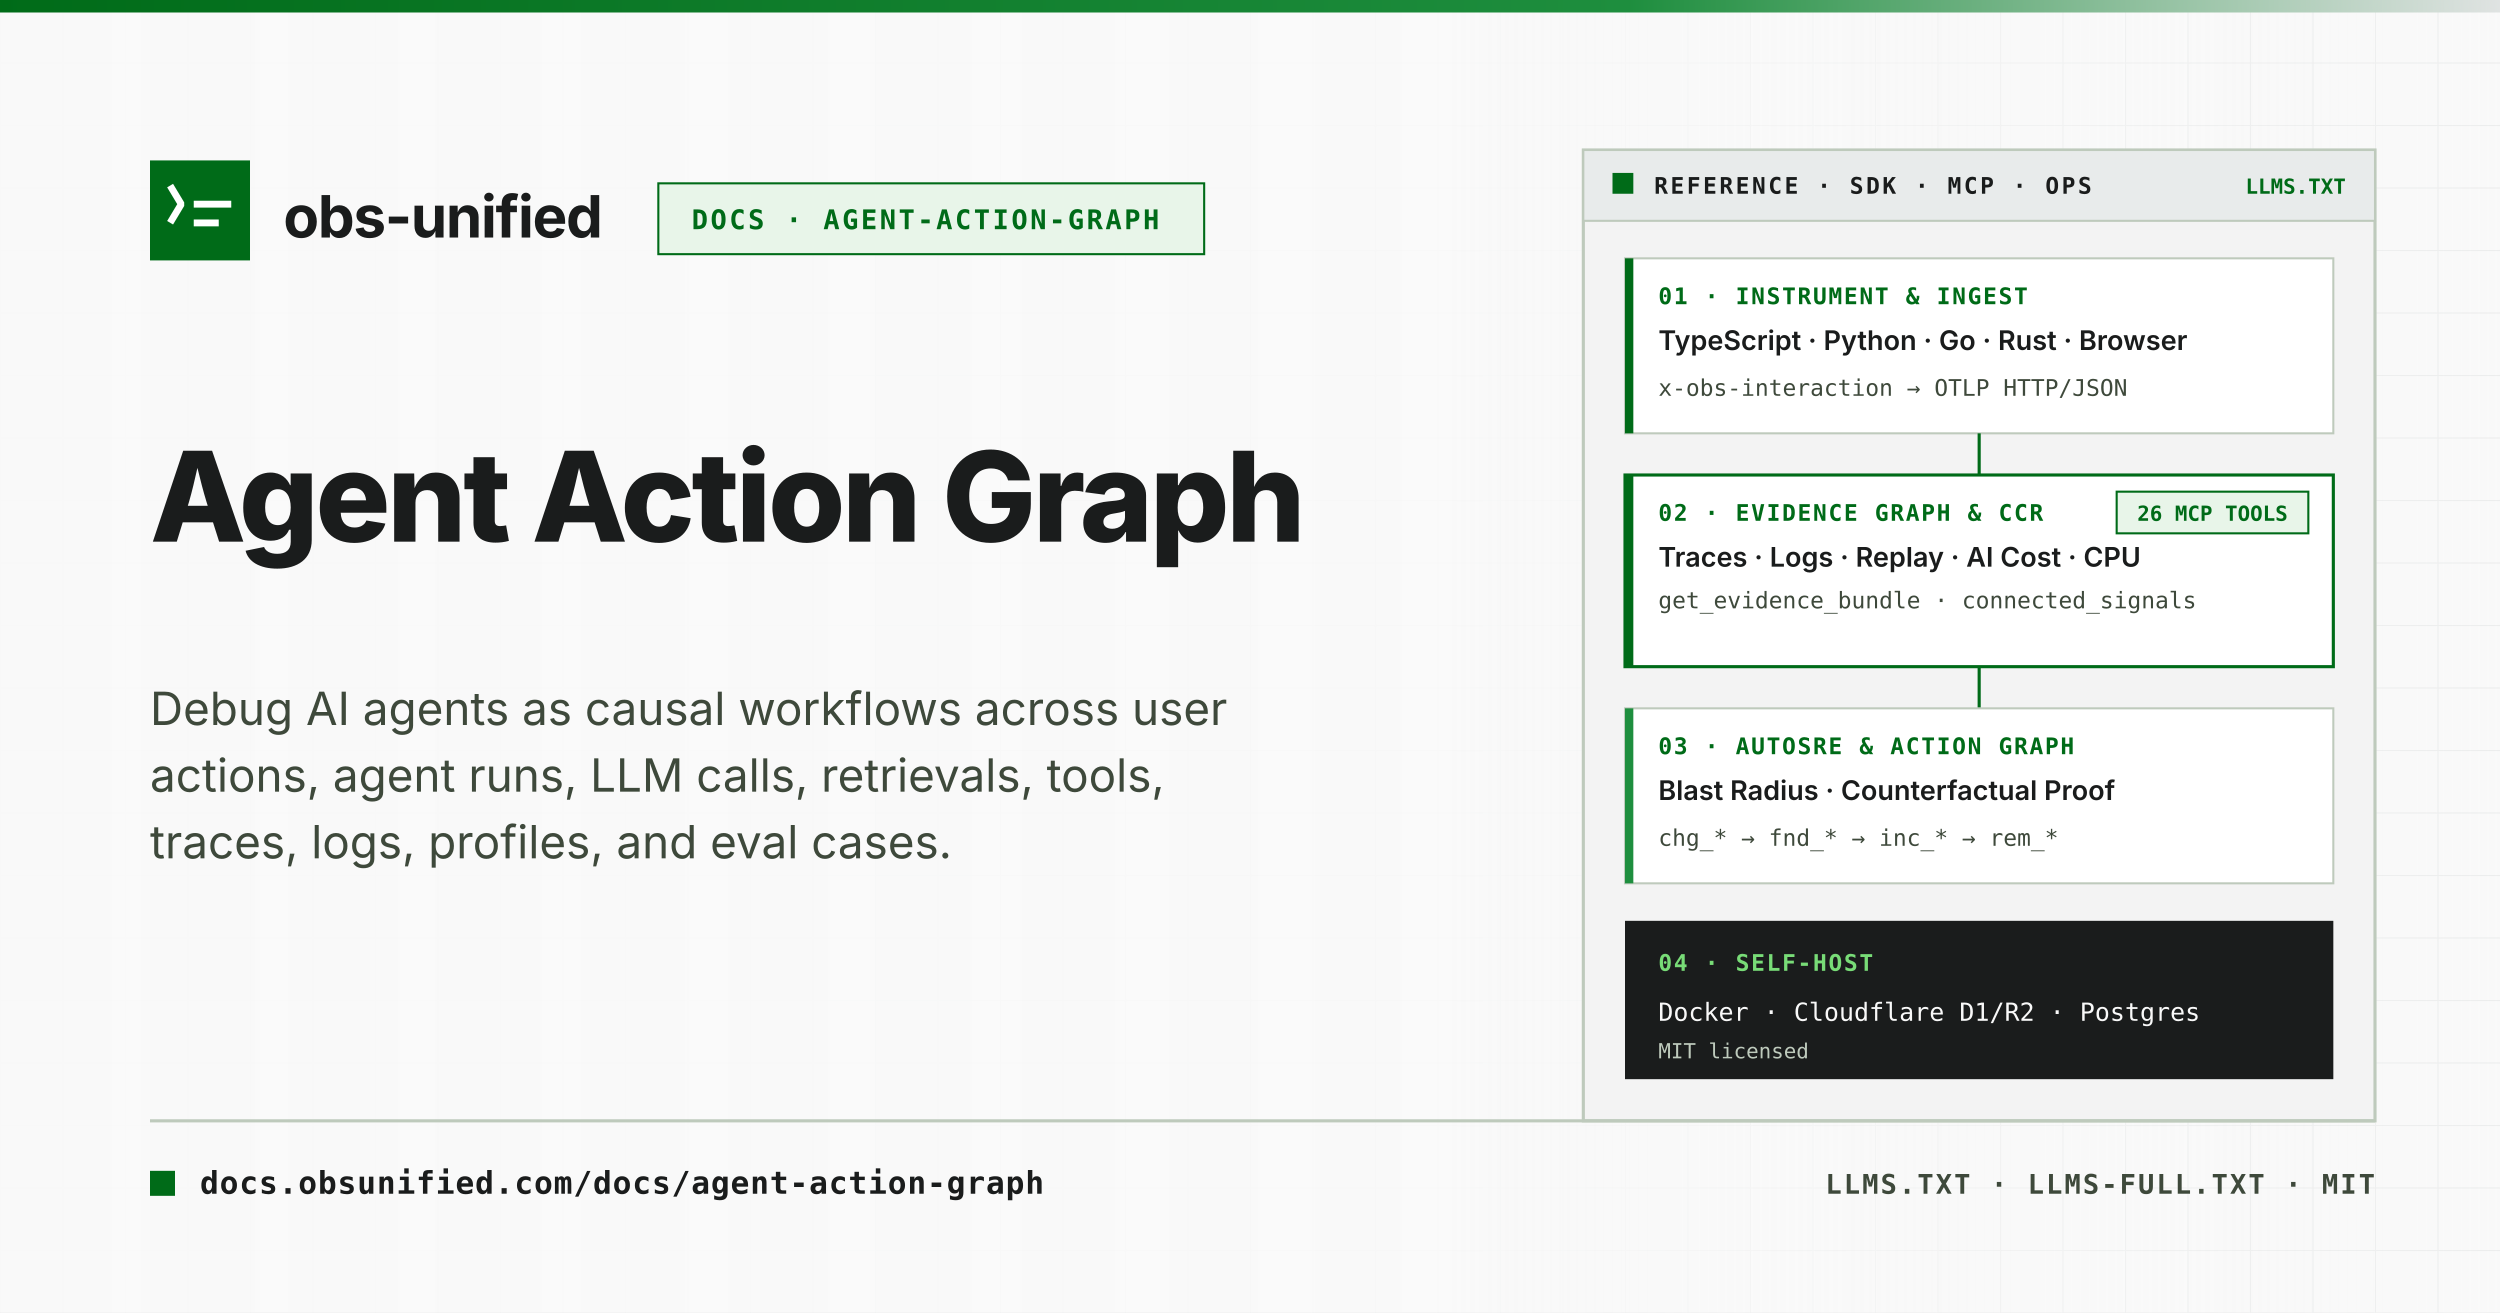
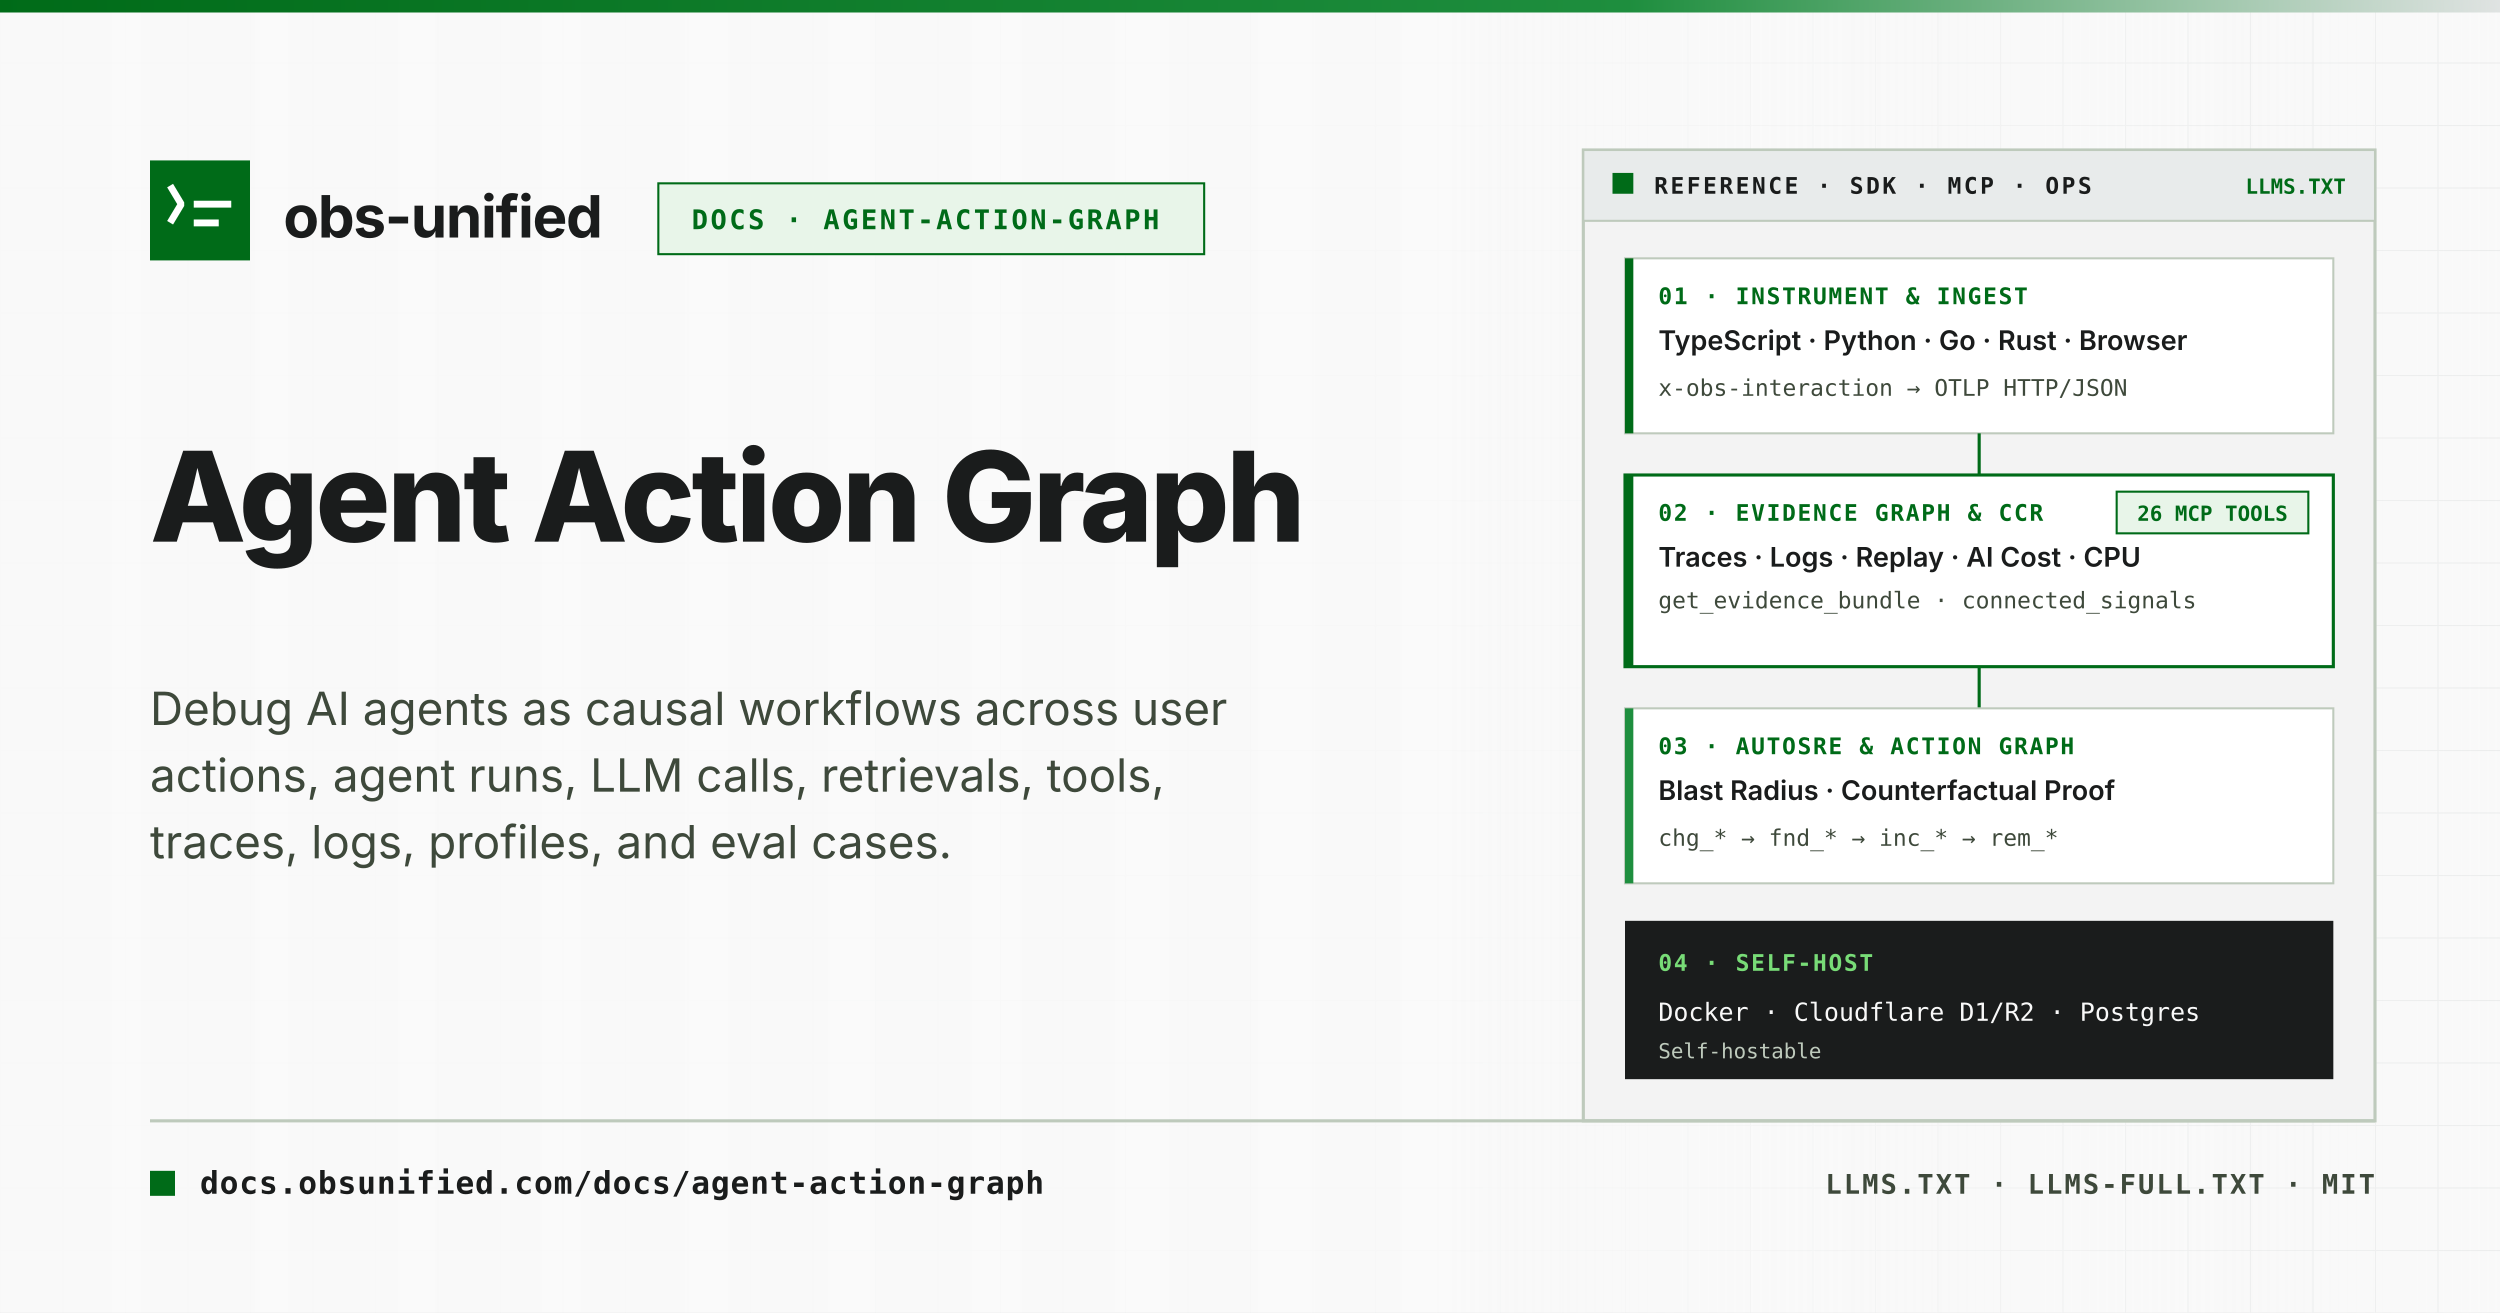
<svg xmlns="http://www.w3.org/2000/svg" viewBox="0 0 1200 630" width="1200" height="630" role="img" aria-label="Agent Action Graph — obs-unified documentation">
  <defs>
    <pattern id="grid" width="30" height="30" patternUnits="userSpaceOnUse">
      <path d="M 30 0 L 0 0 0 30" fill="none" stroke="#E2E4E4" stroke-width="1" />
    </pattern>
    <linearGradient id="surfaceFade" x1="0" y1="0" x2="1" y2="0">
      <stop offset="0%" stop-color="#F9F9F9" stop-opacity="0.97" />
      <stop offset="58%" stop-color="#F9F9F9" stop-opacity="0.93" />
      <stop offset="100%" stop-color="#F9F9F9" stop-opacity="0.45" />
    </linearGradient>
    <linearGradient id="accentBar" x1="0" y1="0" x2="1" y2="0">
      <stop offset="0%" stop-color="#006B18" />
      <stop offset="65%" stop-color="#1E8E3E" />
      <stop offset="100%" stop-color="#E2E4E4" />
    </linearGradient>
  </defs>
  <rect width="1200" height="630" fill="#F9F9F9" />
  <rect width="1200" height="630" fill="url(#grid)" />
  <rect width="1200" height="630" fill="url(#surfaceFade)" />
  <rect x="0" y="0" width="1200" height="6" fill="url(#accentBar)" />
  <g transform="translate(760, 72)">
    <rect x="0" y="0" width="380" height="466" fill="#F3F3F3" stroke="#BECABC" stroke-width="1.5" />
    <rect x="0" y="0" width="380" height="34" fill="#E8EBEB" stroke="#BECABC" stroke-width="1" />
    <rect x="14" y="11" width="10" height="10" fill="#006B18" />
    <text x="34" y="21" font-family="'JetBrains Mono', 'SFMono-Regular', Menlo, monospace" font-size="11" font-weight="700" fill="#1A1C1C" letter-spacing="1.2">REFERENCE · SDK · MCP · OPS</text>
    <text x="366" y="21" text-anchor="end" font-family="'JetBrains Mono', 'SFMono-Regular', Menlo, monospace" font-size="10" font-weight="600" fill="#006B18">LLMS.TXT</text>
    <rect x="20" y="52" width="340" height="84" fill="#FFFFFF" stroke="#BECABC" stroke-width="1" />
    <rect x="20" y="52" width="4" height="84" fill="#006B18" />
    <text x="36" y="74" font-family="'JetBrains Mono', 'SFMono-Regular', Menlo, monospace" font-size="11" font-weight="700" fill="#006B18" letter-spacing="0.8">01 · INSTRUMENT &amp; INGEST</text>
    <text x="36" y="96" font-family="'Inter', -apple-system, sans-serif" font-size="13" font-weight="600" fill="#1A1C1C">TypeScript · Python · Go · Rust · Browser</text>
    <text x="36" y="118" font-family="'JetBrains Mono', 'SFMono-Regular', Menlo, monospace" font-size="11" font-weight="500" fill="#3E493B">x-obs-interaction → OTLP HTTP/JSON</text>
    <line x1="190" y1="136" x2="190" y2="156" stroke="#006B18" stroke-width="1.5" />
    <rect x="20" y="156" width="340" height="92" fill="#FFFFFF" stroke="#006B18" stroke-width="1.5" />
    <rect x="20" y="156" width="4" height="92" fill="#006B18" />
    <text x="36" y="178" font-family="'JetBrains Mono', 'SFMono-Regular', Menlo, monospace" font-size="11" font-weight="700" fill="#006B18" letter-spacing="0.8">02 · EVIDENCE GRAPH &amp; CCR</text>
    <text x="36" y="200" font-family="'Inter', -apple-system, sans-serif" font-size="13" font-weight="600" fill="#1A1C1C">Traces · Logs · Replay · AI Cost · CPU</text>
    <text x="36" y="220" font-family="'JetBrains Mono', 'SFMono-Regular', Menlo, monospace" font-size="11" font-weight="500" fill="#3E493B">get_evidence_bundle · connected_signals</text>
    <rect x="256" y="164" width="92" height="20" fill="#E8F5E9" stroke="#006B18" stroke-width="1" />
    <text x="302" y="178" text-anchor="middle" font-family="'JetBrains Mono', 'SFMono-Regular', Menlo, monospace" font-size="10" font-weight="700" fill="#006B18">26 MCP TOOLS</text>
    <line x1="190" y1="248" x2="190" y2="268" stroke="#006B18" stroke-width="1.5" />
    <rect x="20" y="268" width="340" height="84" fill="#FFFFFF" stroke="#BECABC" stroke-width="1" />
    <rect x="20" y="268" width="4" height="84" fill="#1E8E3E" />
    <text x="36" y="290" font-family="'JetBrains Mono', 'SFMono-Regular', Menlo, monospace" font-size="11" font-weight="700" fill="#006B18" letter-spacing="0.8">03 · AUTOSRE &amp; ACTION GRAPH</text>
    <text x="36" y="312" font-family="'Inter', -apple-system, sans-serif" font-size="13" font-weight="600" fill="#1A1C1C">Blast Radius · Counterfactual Proof</text>
    <text x="36" y="334" font-family="'JetBrains Mono', 'SFMono-Regular', Menlo, monospace" font-size="11" font-weight="500" fill="#3E493B">chg_* → fnd_* → inc_* → rem_*</text>
    <rect x="20" y="370" width="340" height="76" fill="#1A1C1C" />
    <text x="36" y="394" font-family="'JetBrains Mono', 'SFMono-Regular', Menlo, monospace" font-size="11" font-weight="700" fill="#78DC77" letter-spacing="0.8">04 · SELF-HOST</text>
    <text x="36" y="418" font-family="'JetBrains Mono', 'SFMono-Regular', Menlo, monospace" font-size="12" font-weight="500" fill="#F9F9F9">Docker · Cloudflare D1/R2 · Postgres</text>
-     <text x="36" y="436" font-family="'JetBrains Mono', 'SFMono-Regular', Menlo, monospace" font-size="10" font-weight="500" fill="#BECABC">MIT licensed</text>
+     <text x="36" y="436" font-family="'JetBrains Mono', 'SFMono-Regular', Menlo, monospace" font-size="10" font-weight="500" fill="#BECABC">Self-hostable</text>
  </g>
  <g transform="translate(72, 72)">
    <g transform="translate(0, 5) scale(1.5)">
      <rect width="32" height="32" fill="#006B18" />
      <path d="M7 9 L10 14 L7 19" fill="none" stroke="#FFFFFF" stroke-width="2.2" stroke-linejoin="bevel" stroke-linecap="square" />
      <rect x="14" y="12.9" width="12" height="2.2" fill="#FFFFFF" />
      <rect x="14" y="18.9" width="8" height="2.2" fill="#FFFFFF" />
    </g>
    <text x="64" y="42" font-family="'Inter', -apple-system, BlinkMacSystemFont, 'Segoe UI', sans-serif" font-size="28" font-weight="700" fill="#1A1C1C" letter-spacing="-0.6">obs-unified</text>
    <rect x="244" y="16" width="262" height="34" fill="#E8F5E9" stroke="#006B18" stroke-width="1" />
    <text x="260" y="38" font-family="'JetBrains Mono', 'SFMono-Regular', Menlo, monospace" font-size="13" font-weight="700" fill="#006B18" letter-spacing="1.2">DOCS · AGENT-ACTION-GRAPH</text>
  </g>
  <text x="72" y="260" font-family="'Inter', -apple-system, BlinkMacSystemFont, 'Segoe UI', sans-serif" font-size="60" font-weight="800" fill="#1A1C1C" letter-spacing="-1.6">Agent Action Graph</text>
  <text x="72" y="348" font-family="'Inter', -apple-system, BlinkMacSystemFont, 'Segoe UI', sans-serif" font-size="22" font-weight="400" fill="#3E493B">Debug AI agents as causal workflows across user</text>
  <text x="72" y="380" font-family="'Inter', -apple-system, BlinkMacSystemFont, 'Segoe UI', sans-serif" font-size="22" font-weight="400" fill="#3E493B">actions, agent runs, LLM calls, retrievals, tools,</text>
  <text x="72" y="412" font-family="'Inter', -apple-system, BlinkMacSystemFont, 'Segoe UI', sans-serif" font-size="22" font-weight="400" fill="#3E493B">traces, logs, profiles, and eval cases.</text>
  <line x1="72" y1="538" x2="1140" y2="538" stroke="#BECABC" stroke-width="1.5" />
  <rect x="72" y="562" width="12" height="12" fill="#006B18" />
  <text x="96" y="573" font-family="'JetBrains Mono', 'SFMono-Regular', Menlo, monospace" font-size="15" font-weight="700" fill="#1A1C1C" letter-spacing="0.4">docs.obsunified.com/docs/agent-action-graph</text>
  <text x="1140" y="573" text-anchor="end" font-family="'JetBrains Mono', 'SFMono-Regular', Menlo, monospace" font-size="13" font-weight="600" fill="#3E493B" letter-spacing="1">LLMS.TXT · LLMS-FULL.TXT · MIT</text>
</svg>
